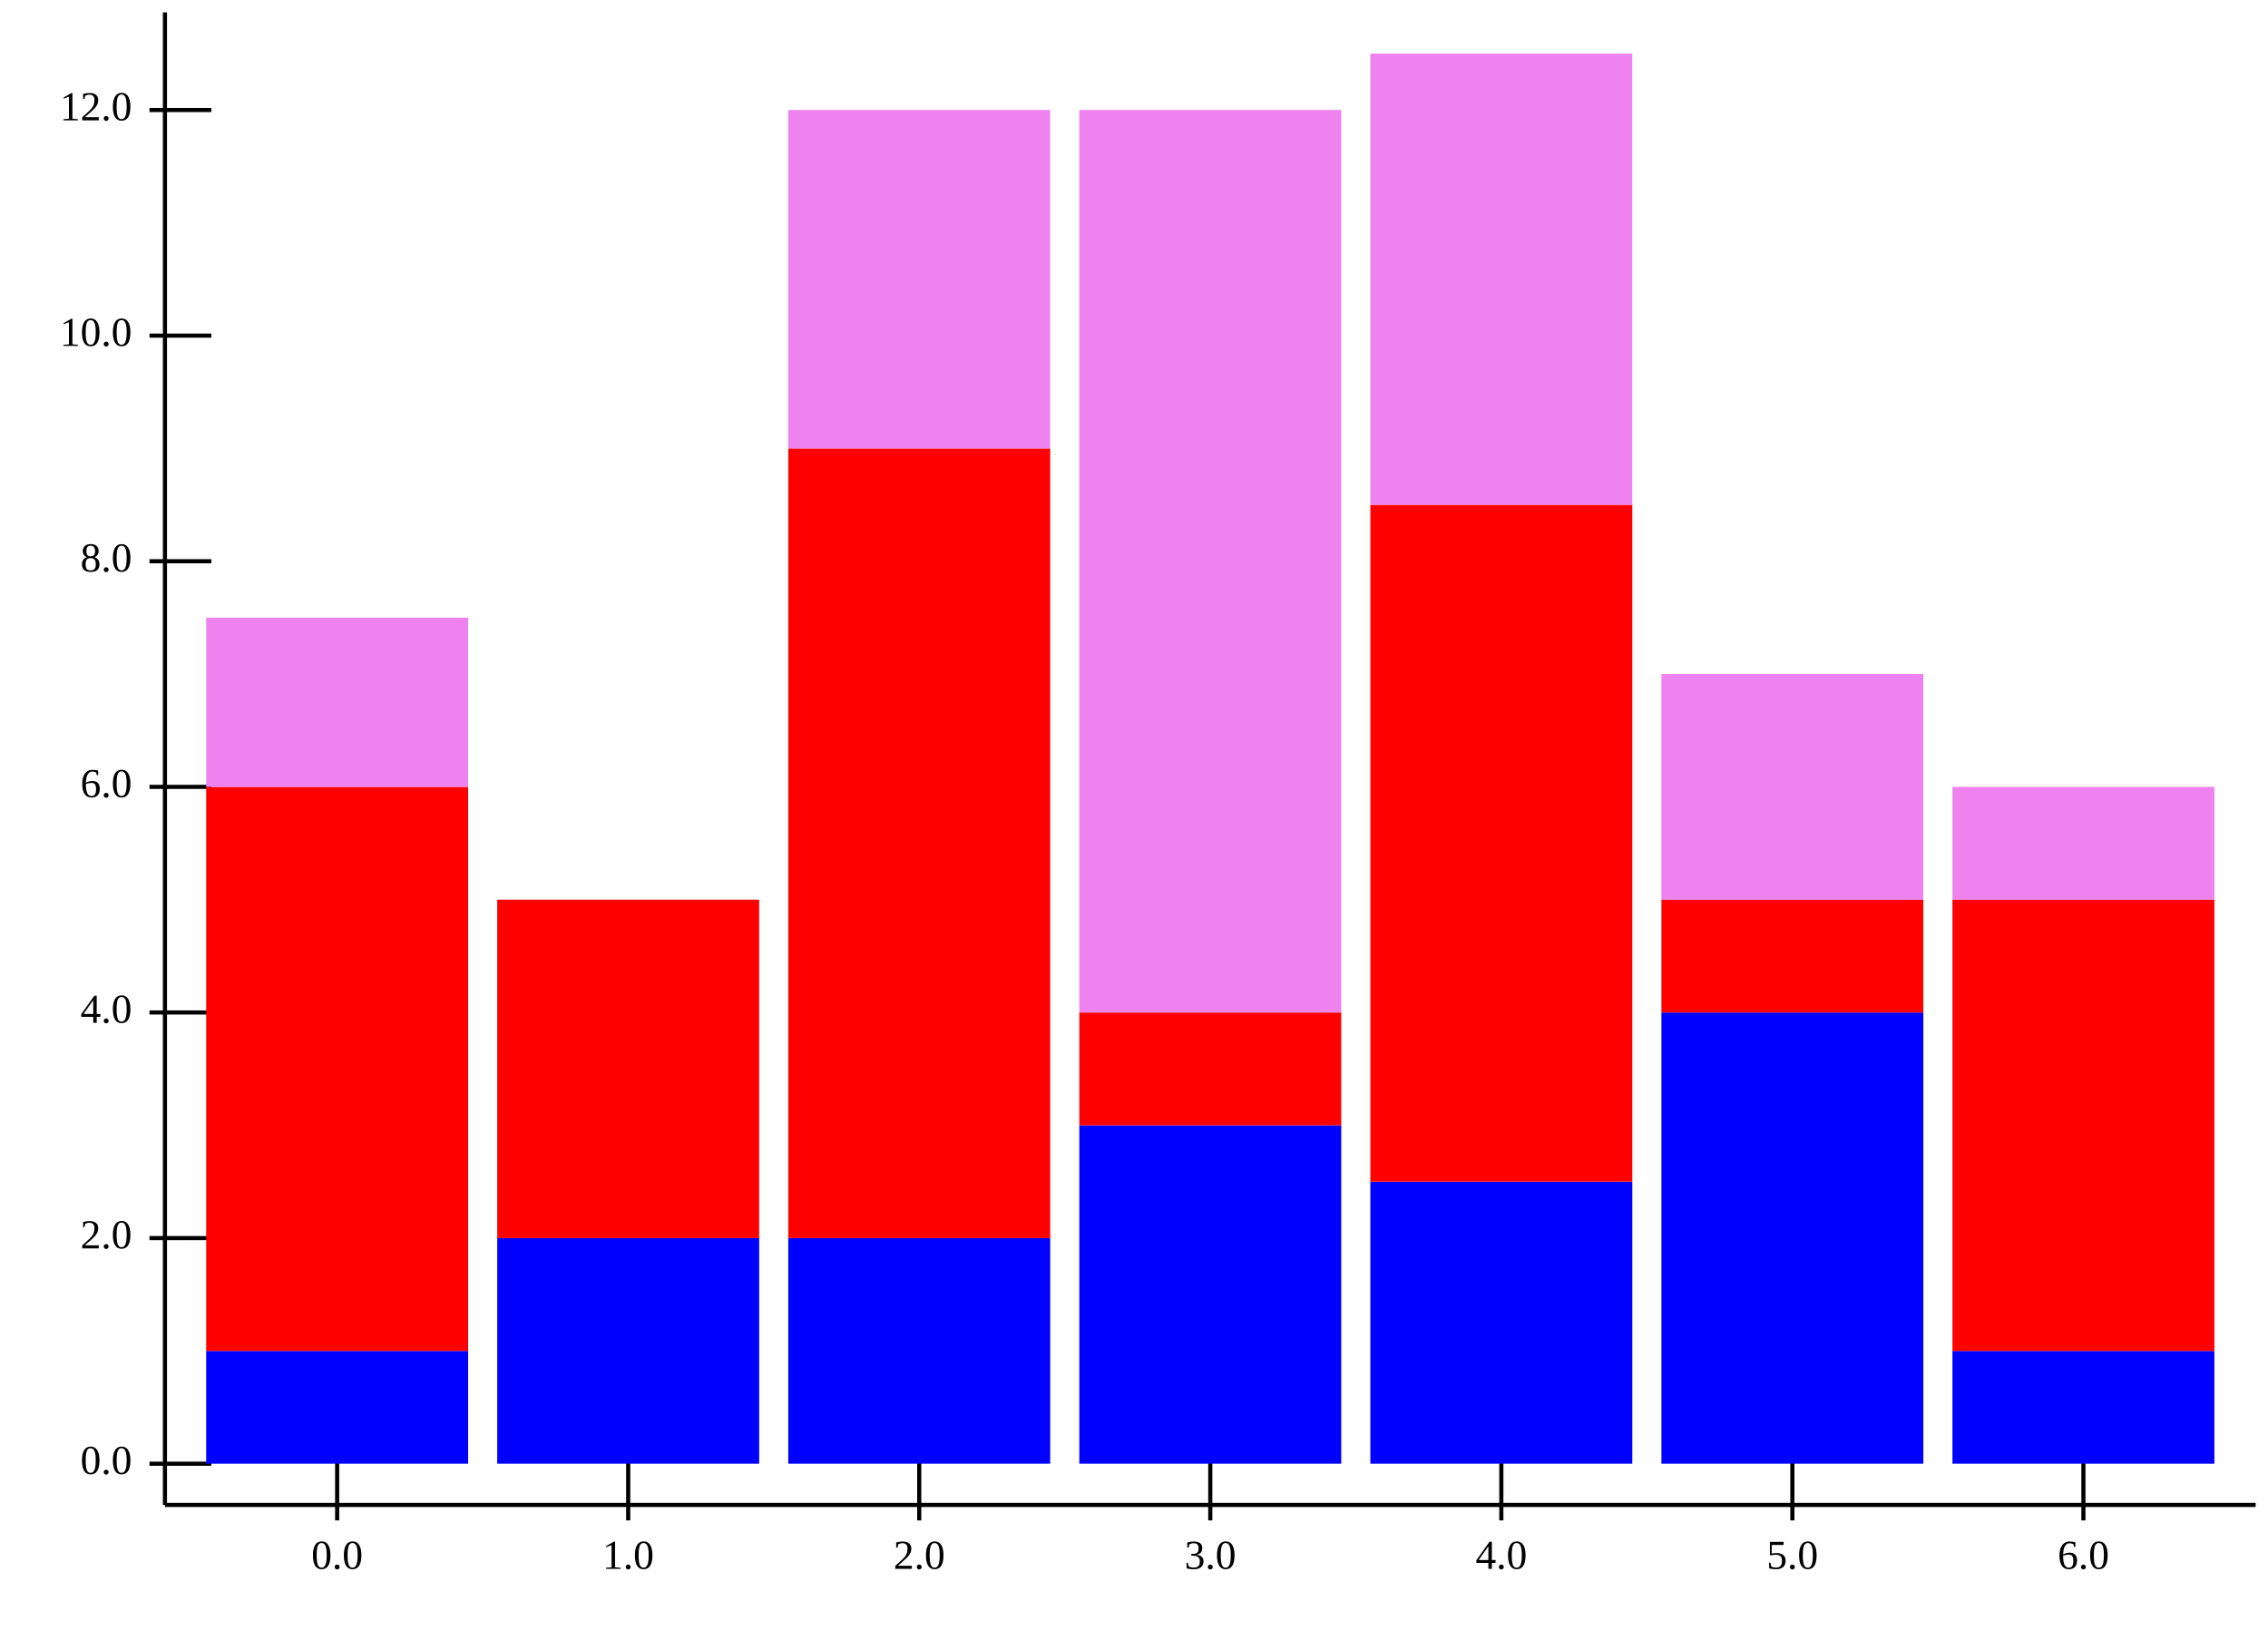
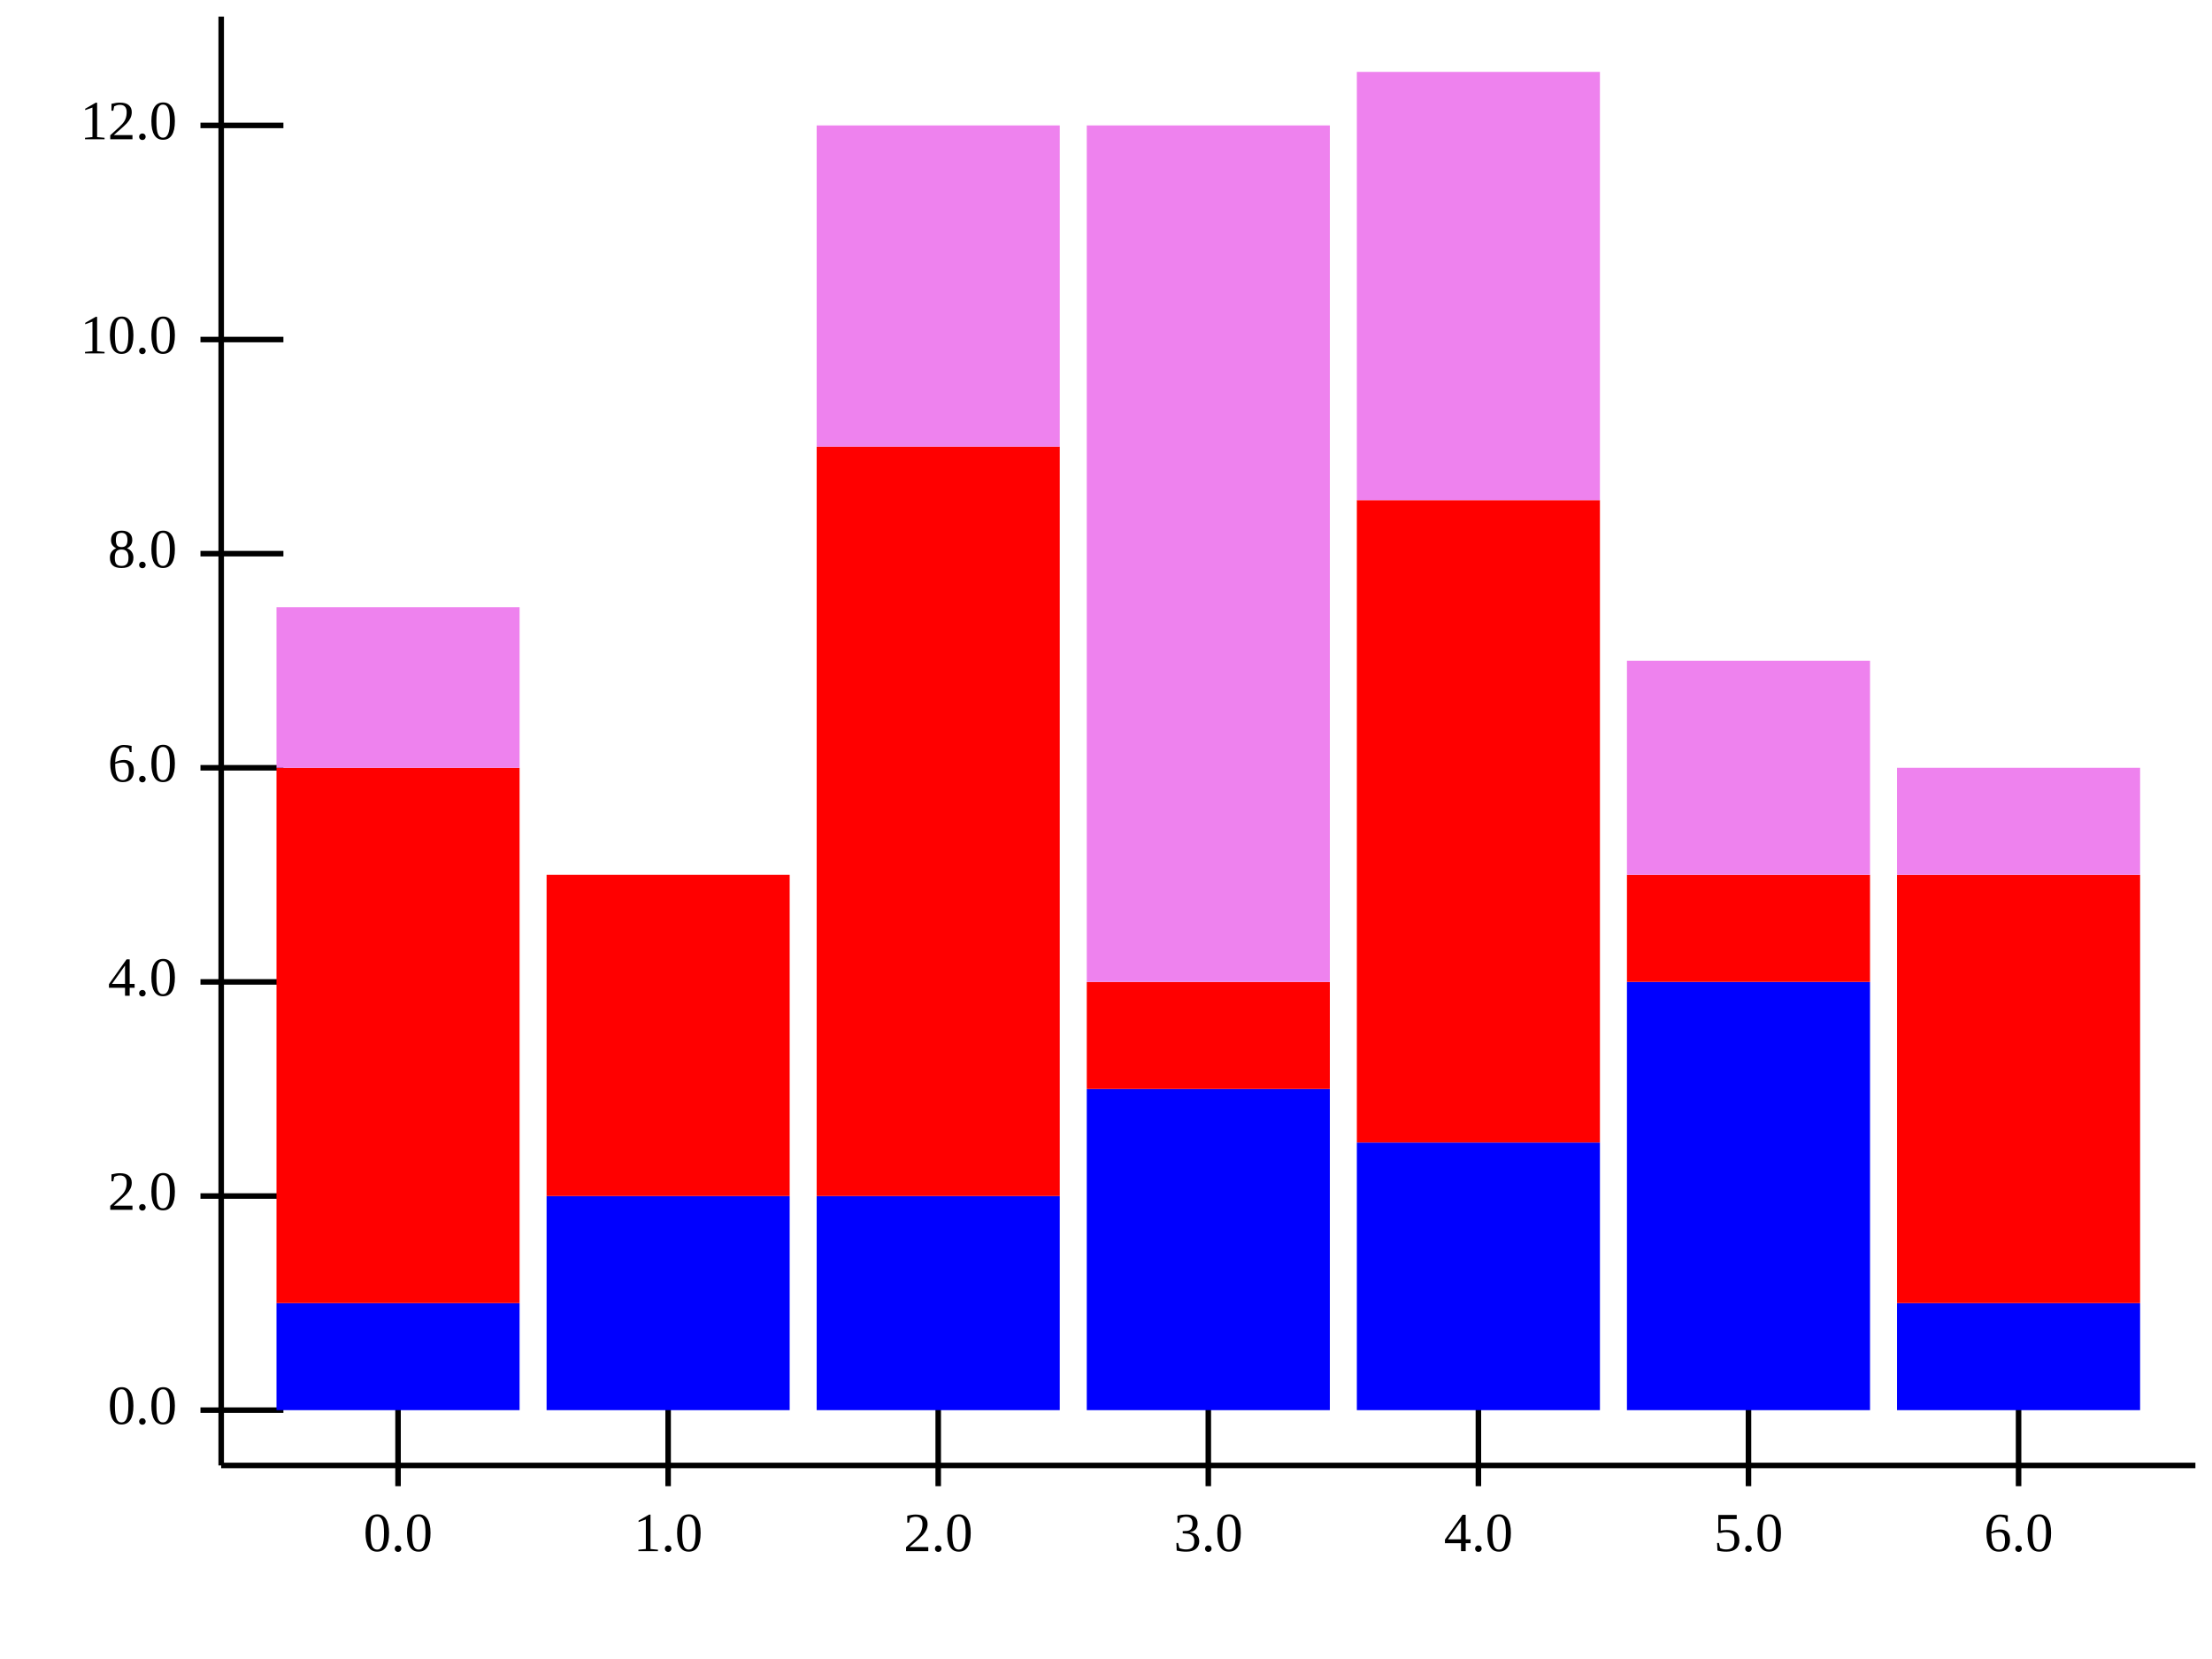
- <svg width="550" height="400">
+ <svg width="400" height="300">
  <g>
    <g>
      <g>
        <g>
-           <line class="xAxisTick" x1="81.761" x2="81.761" y1="368.75" y2="353.75" stroke="black" stroke-width="1" />
-           <text class="xAxisTickLabel" x="81.761" y="380.5" transform="rotate(0 81.76087 380.5)" text-anchor="middle" fill="black" font-size="10">0.0</text>
+           <line class="xAxisTick" x1="71.978" x2="71.978" y1="268.75" y2="253.75" stroke="black" stroke-width="1" />
+           <text class="xAxisTickLabel" x="71.978" y="280.5" transform="rotate(0 71.97826 280.5)" text-anchor="middle" fill="black" font-size="10">0.0</text>
        </g>
        <g>
-           <line class="xAxisTick" x1="152.341" x2="152.341" y1="368.75" y2="353.75" stroke="black" stroke-width="1" />
-           <text class="xAxisTickLabel" x="152.341" y="380.5" transform="rotate(0 152.3406 380.5)" text-anchor="middle" fill="black" font-size="10">1.0</text>
+           <line class="xAxisTick" x1="120.819" x2="120.819" y1="268.75" y2="253.75" stroke="black" stroke-width="1" />
+           <text class="xAxisTickLabel" x="120.819" y="280.5" transform="rotate(0 120.8188 280.5)" text-anchor="middle" fill="black" font-size="10">1.0</text>
        </g>
        <g>
-           <line class="xAxisTick" x1="222.92" x2="222.92" y1="368.75" y2="353.75" stroke="black" stroke-width="1" />
-           <text class="xAxisTickLabel" x="222.92" y="380.5" transform="rotate(0 222.9203 380.5)" text-anchor="middle" fill="black" font-size="10">2.0</text>
+           <line class="xAxisTick" x1="169.659" x2="169.659" y1="268.75" y2="253.75" stroke="black" stroke-width="1" />
+           <text class="xAxisTickLabel" x="169.659" y="280.5" transform="rotate(0 169.6594 280.5)" text-anchor="middle" fill="black" font-size="10">2.0</text>
        </g>
        <g>
-           <line class="xAxisTick" x1="293.5" x2="293.5" y1="368.75" y2="353.75" stroke="black" stroke-width="1" />
-           <text class="xAxisTickLabel" x="293.5" y="380.5" transform="rotate(0 293.5 380.5)" text-anchor="middle" fill="black" font-size="10">3.0</text>
+           <line class="xAxisTick" x1="218.5" x2="218.5" y1="268.75" y2="253.75" stroke="black" stroke-width="1" />
+           <text class="xAxisTickLabel" x="218.5" y="280.5" transform="rotate(0 218.5 280.5)" text-anchor="middle" fill="black" font-size="10">3.0</text>
        </g>
        <g>
-           <line class="xAxisTick" x1="364.08" x2="364.08" y1="368.75" y2="353.75" stroke="black" stroke-width="1" />
-           <text class="xAxisTickLabel" x="364.08" y="380.5" transform="rotate(0 364.0797 380.5)" text-anchor="middle" fill="black" font-size="10">4.0</text>
+           <line class="xAxisTick" x1="267.341" x2="267.341" y1="268.75" y2="253.75" stroke="black" stroke-width="1" />
+           <text class="xAxisTickLabel" x="267.341" y="280.5" transform="rotate(0 267.3406 280.5)" text-anchor="middle" fill="black" font-size="10">4.0</text>
        </g>
        <g>
-           <line class="xAxisTick" x1="434.659" x2="434.659" y1="368.75" y2="353.75" stroke="black" stroke-width="1" />
-           <text class="xAxisTickLabel" x="434.659" y="380.5" transform="rotate(0 434.6594 380.5)" text-anchor="middle" fill="black" font-size="10">5.0</text>
+           <line class="xAxisTick" x1="316.181" x2="316.181" y1="268.75" y2="253.75" stroke="black" stroke-width="1" />
+           <text class="xAxisTickLabel" x="316.181" y="280.5" transform="rotate(0 316.1812 280.5)" text-anchor="middle" fill="black" font-size="10">5.0</text>
        </g>
        <g>
-           <line class="xAxisTick" x1="505.239" x2="505.239" y1="368.75" y2="353.75" stroke="black" stroke-width="1" />
-           <text class="xAxisTickLabel" x="505.239" y="380.5" transform="rotate(0 505.2391 380.5)" text-anchor="middle" fill="black" font-size="10">6.0</text>
+           <line class="xAxisTick" x1="365.022" x2="365.022" y1="268.75" y2="253.75" stroke="black" stroke-width="1" />
+           <text class="xAxisTickLabel" x="365.022" y="280.5" transform="rotate(0 365.0217 280.5)" text-anchor="middle" fill="black" font-size="10">6.0</text>
        </g>
        <g>
-           <line class="xAxisLine" stroke="black" stroke-width="1" x1="40" x2="547" y1="365" y2="365" />
+           <line class="xAxisLine" stroke="black" stroke-width="1" x1="40" x2="397" y1="265" y2="265" />
        </g>
      </g>
      <g>
        <g>
-           <line class="yAxisTick" x1="36.25" x2="51.25" y1="355" y2="355" stroke="black" stroke-width="1" />
-           <text class="yAxisTickLabel" x="32" y="357.5" transform="rotate(0 32 357.5)" text-anchor="end" fill="black" font-size="10">0.0</text>
+           <line class="yAxisTick" x1="36.25" x2="51.25" y1="255" y2="255" stroke="black" stroke-width="1" />
+           <text class="yAxisTickLabel" x="32" y="257.5" transform="rotate(0 32 257.5)" text-anchor="end" fill="black" font-size="10">0.0</text>
        </g>
        <g>
-           <line class="yAxisTick" x1="36.25" x2="51.25" y1="300.28" y2="300.28" stroke="black" stroke-width="1" />
-           <text class="yAxisTickLabel" x="32" y="302.78" transform="rotate(0 32 302.78)" text-anchor="end" fill="black" font-size="10">2.0</text>
+           <line class="yAxisTick" x1="36.25" x2="51.25" y1="216.28" y2="216.28" stroke="black" stroke-width="1" />
+           <text class="yAxisTickLabel" x="32" y="218.78" transform="rotate(0 32 218.78)" text-anchor="end" fill="black" font-size="10">2.0</text>
        </g>
        <g>
-           <line class="yAxisTick" x1="36.25" x2="51.25" y1="245.56" y2="245.56" stroke="black" stroke-width="1" />
-           <text class="yAxisTickLabel" x="32" y="248.06" transform="rotate(0 32 248.06)" text-anchor="end" fill="black" font-size="10">4.0</text>
+           <line class="yAxisTick" x1="36.25" x2="51.25" y1="177.56" y2="177.56" stroke="black" stroke-width="1" />
+           <text class="yAxisTickLabel" x="32" y="180.06" transform="rotate(0 32 180.06)" text-anchor="end" fill="black" font-size="10">4.0</text>
        </g>
        <g>
-           <line class="yAxisTick" x1="36.25" x2="51.25" y1="190.84" y2="190.84" stroke="black" stroke-width="1" />
-           <text class="yAxisTickLabel" x="32" y="193.34" transform="rotate(0 32 193.34)" text-anchor="end" fill="black" font-size="10">6.0</text>
+           <line class="yAxisTick" x1="36.25" x2="51.25" y1="138.84" y2="138.84" stroke="black" stroke-width="1" />
+           <text class="yAxisTickLabel" x="32" y="141.34" transform="rotate(0 32 141.34)" text-anchor="end" fill="black" font-size="10">6.0</text>
        </g>
        <g>
-           <line class="yAxisTick" x1="36.25" x2="51.25" y1="136.12" y2="136.12" stroke="black" stroke-width="1" />
-           <text class="yAxisTickLabel" x="32" y="138.62" transform="rotate(0 32 138.62)" text-anchor="end" fill="black" font-size="10">8.0</text>
+           <line class="yAxisTick" x1="36.25" x2="51.25" y1="100.12" y2="100.12" stroke="black" stroke-width="1" />
+           <text class="yAxisTickLabel" x="32" y="102.62" transform="rotate(0 32 102.62)" text-anchor="end" fill="black" font-size="10">8.0</text>
        </g>
        <g>
-           <line class="yAxisTick" x1="36.25" x2="51.25" y1="81.4" y2="81.4" stroke="black" stroke-width="1" />
-           <text class="yAxisTickLabel" x="32" y="83.9" transform="rotate(0 32 83.9)" text-anchor="end" fill="black" font-size="10">10.0</text>
+           <line class="yAxisTick" x1="36.25" x2="51.25" y1="61.4" y2="61.4" stroke="black" stroke-width="1" />
+           <text class="yAxisTickLabel" x="32" y="63.9" transform="rotate(0 32 63.9)" text-anchor="end" fill="black" font-size="10">10.0</text>
        </g>
        <g>
-           <line class="yAxisTick" x1="36.25" x2="51.25" y1="26.68" y2="26.68" stroke="black" stroke-width="1" />
-           <text class="yAxisTickLabel" x="32" y="29.18" transform="rotate(0 32 29.18)" text-anchor="end" fill="black" font-size="10">12.0</text>
+           <line class="yAxisTick" x1="36.25" x2="51.25" y1="22.68" y2="22.68" stroke="black" stroke-width="1" />
+           <text class="yAxisTickLabel" x="32" y="25.18" transform="rotate(0 32 25.18)" text-anchor="end" fill="black" font-size="10">12.0</text>
        </g>
        <g>
-           <line class="yAxisLine" stroke="black" stroke-width="1" x1="40" x2="40" y1="365" y2="3" />
+           <line class="yAxisLine" stroke="black" stroke-width="1" x1="40" x2="40" y1="265" y2="3" />
        </g>
      </g>
    </g>
    <g>
      <g>
-         <rect x="50" y="327.64" height="27.36" width="63.522" fill="blue" opacity="1" />
-         <rect x="120.58" y="300.28" height="54.72" width="63.522" fill="blue" opacity="1" />
-         <rect x="191.159" y="300.28" height="54.72" width="63.522" fill="blue" opacity="1" />
-         <rect x="261.739" y="272.92" height="82.08" width="63.522" fill="blue" opacity="1" />
-         <rect x="332.319" y="286.6" height="68.4" width="63.522" fill="blue" opacity="1" />
-         <rect x="402.899" y="245.56" height="109.44" width="63.522" fill="blue" opacity="1" />
-         <rect x="473.478" y="327.64" height="27.36" width="63.522" fill="blue" opacity="1" />
+         <rect x="50" y="235.64" height="19.36" width="43.957" fill="blue" opacity="1" />
+         <rect x="98.841" y="216.28" height="38.72" width="43.957" fill="blue" opacity="1" />
+         <rect x="147.681" y="216.28" height="38.72" width="43.957" fill="blue" opacity="1" />
+         <rect x="196.522" y="196.92" height="58.08" width="43.957" fill="blue" opacity="1" />
+         <rect x="245.362" y="206.6" height="48.4" width="43.957" fill="blue" opacity="1" />
+         <rect x="294.203" y="177.56" height="77.44" width="43.957" fill="blue" opacity="1" />
+         <rect x="343.043" y="235.64" height="19.36" width="43.957" fill="blue" opacity="1" />
      </g>
      <g>
-         <rect x="50" y="190.84" height="136.8" width="63.522" fill="red" opacity="1" />
-         <rect x="120.58" y="218.2" height="82.08" width="63.522" fill="red" opacity="1" />
-         <rect x="191.159" y="108.76" height="191.52" width="63.522" fill="red" opacity="1" />
-         <rect x="261.739" y="245.56" height="27.36" width="63.522" fill="red" opacity="1" />
-         <rect x="332.319" y="122.44" height="164.16" width="63.522" fill="red" opacity="1" />
-         <rect x="402.899" y="218.2" height="27.36" width="63.522" fill="red" opacity="1" />
-         <rect x="473.478" y="218.2" height="109.44" width="63.522" fill="red" opacity="1" />
+         <rect x="50" y="138.84" height="96.8" width="43.957" fill="red" opacity="1" />
+         <rect x="98.841" y="158.2" height="58.08" width="43.957" fill="red" opacity="1" />
+         <rect x="147.681" y="80.76" height="135.52" width="43.957" fill="red" opacity="1" />
+         <rect x="196.522" y="177.56" height="19.36" width="43.957" fill="red" opacity="1" />
+         <rect x="245.362" y="90.44" height="116.16" width="43.957" fill="red" opacity="1" />
+         <rect x="294.203" y="158.2" height="19.36" width="43.957" fill="red" opacity="1" />
+         <rect x="343.043" y="158.2" height="77.44" width="43.957" fill="red" opacity="1" />
      </g>
      <g>
-         <rect x="50" y="149.8" height="41.04" width="63.522" fill="violet" opacity="1" />
-         <rect x="120.58" y="218.2" height="0" width="63.522" fill="violet" opacity="1" />
-         <rect x="191.159" y="26.68" height="82.08" width="63.522" fill="violet" opacity="1" />
-         <rect x="261.739" y="26.68" height="218.88" width="63.522" fill="violet" opacity="1" />
-         <rect x="332.319" y="13" height="109.44" width="63.522" fill="violet" opacity="1" />
-         <rect x="402.899" y="163.48" height="54.72" width="63.522" fill="violet" opacity="1" />
-         <rect x="473.478" y="190.84" height="27.36" width="63.522" fill="violet" opacity="1" />
+         <rect x="50" y="109.8" height="29.04" width="43.957" fill="violet" opacity="1" />
+         <rect x="98.841" y="158.2" height="0" width="43.957" fill="violet" opacity="1" />
+         <rect x="147.681" y="22.68" height="58.08" width="43.957" fill="violet" opacity="1" />
+         <rect x="196.522" y="22.68" height="154.88" width="43.957" fill="violet" opacity="1" />
+         <rect x="245.362" y="13" height="77.44" width="43.957" fill="violet" opacity="1" />
+         <rect x="294.203" y="119.48" height="38.72" width="43.957" fill="violet" opacity="1" />
+         <rect x="343.043" y="138.84" height="19.36" width="43.957" fill="violet" opacity="1" />
      </g>
    </g>
  </g>
</svg>
